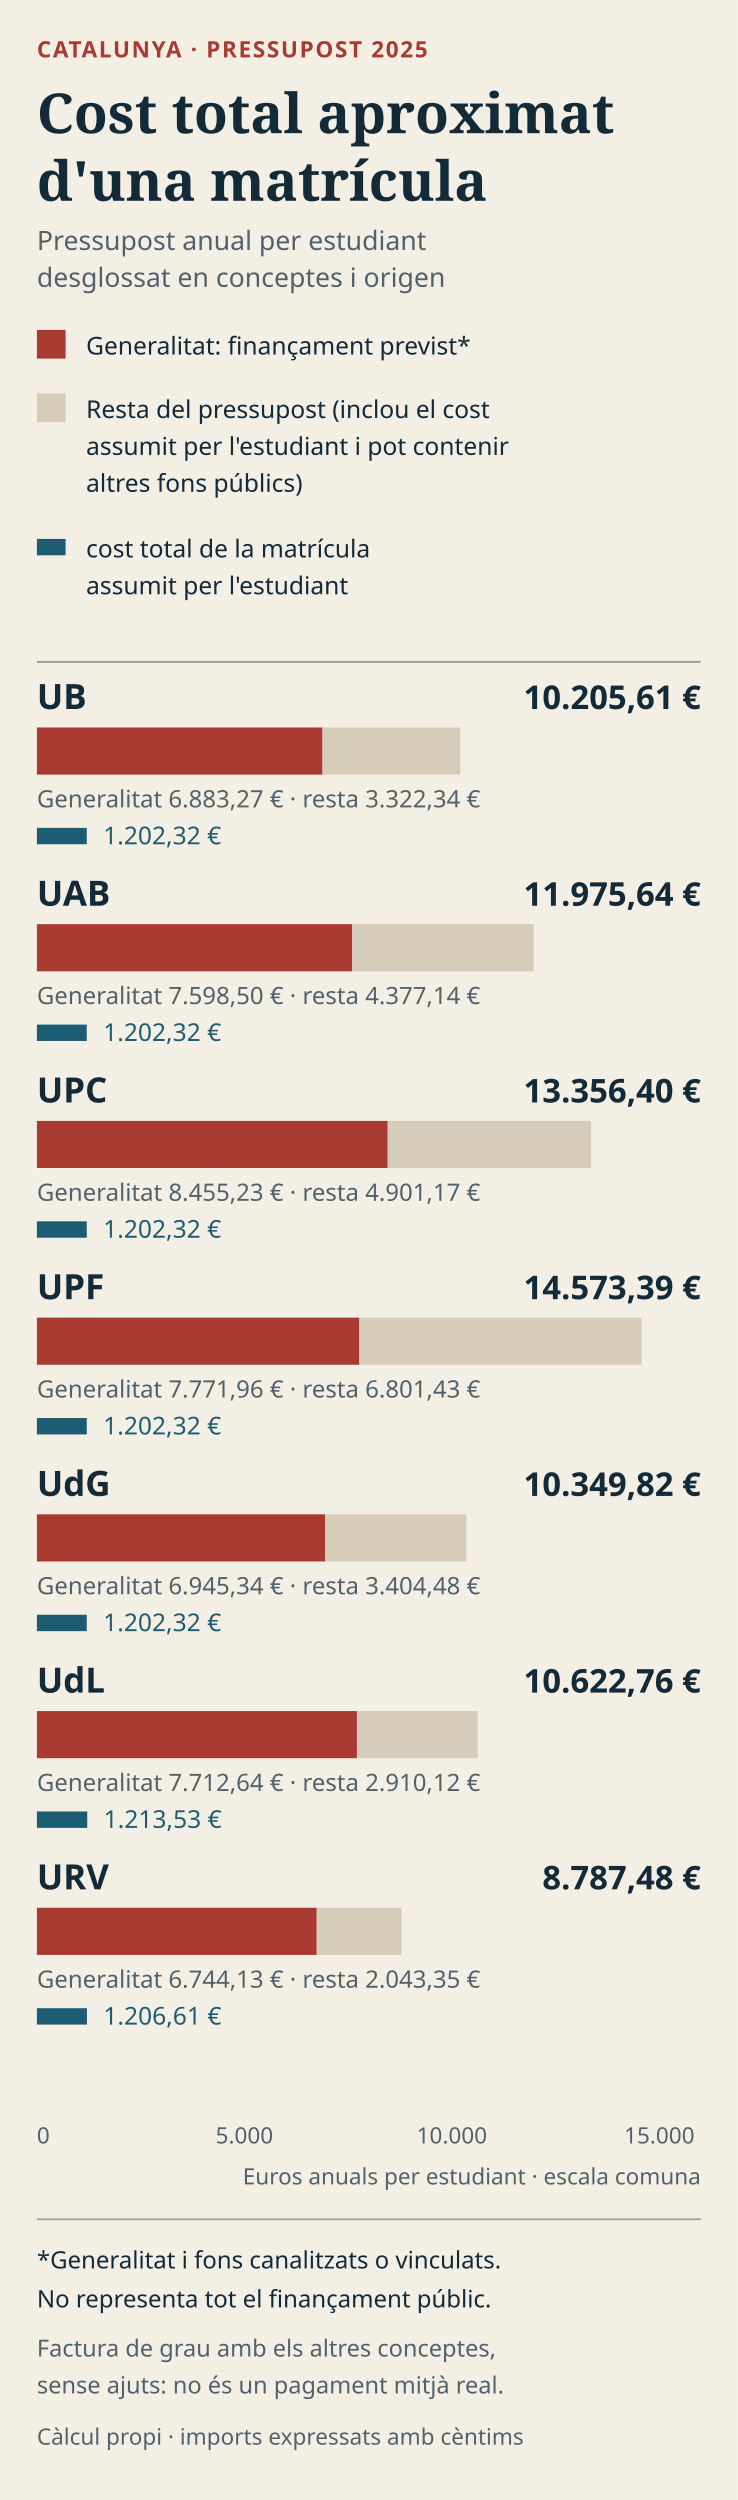
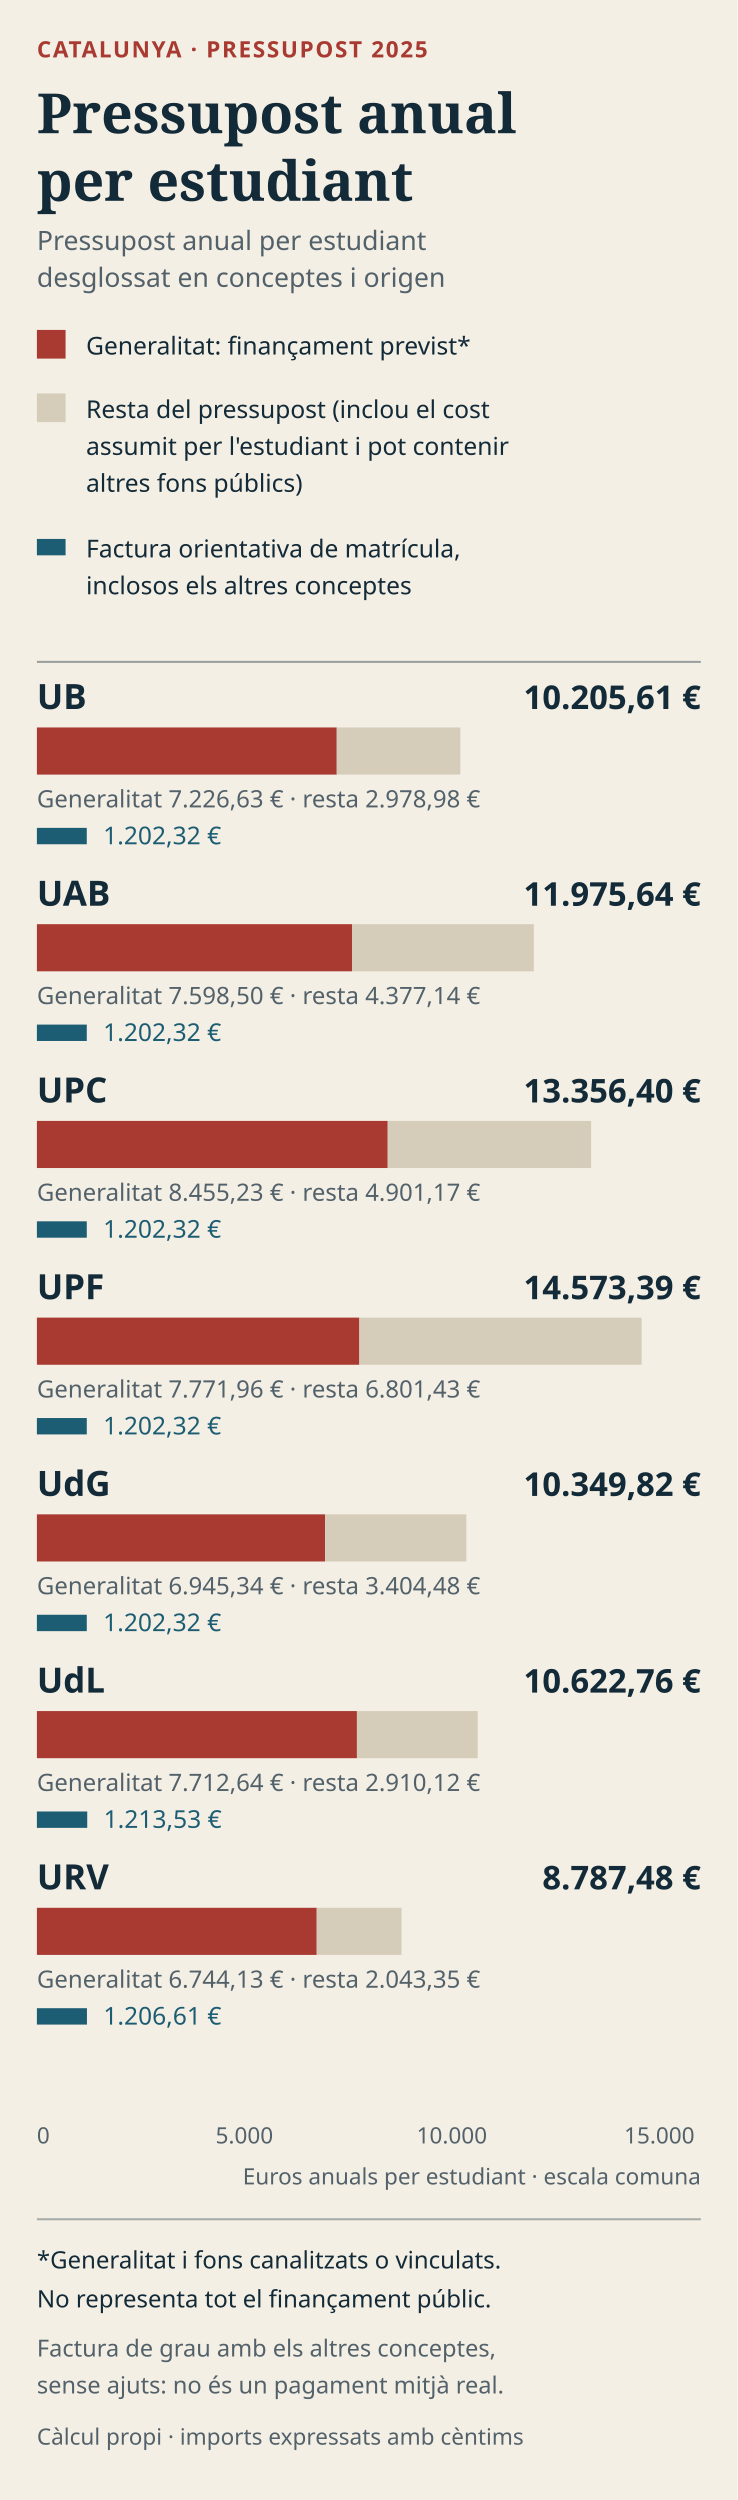
<svg xmlns="http://www.w3.org/2000/svg" width="360" height="1220" viewBox="0 0 360 1220" role="img" aria-labelledby="ucm-title ucm-desc">
  <rect width="360" height="1220" fill="#f4efe4" />
  <g font-family="system-ui, sans-serif" fill="#132a38">
    <text x="18" y="28" fill="#a83a32" font-size="11" font-weight="700" letter-spacing="0.8">CATALUNYA · PRESSUPOST 2025</text>
    <text x="18" y="65" font-family="Georgia, serif" font-size="27" font-weight="700">
-       <tspan x="18" y="65">Cost total aproximat</tspan>
-       <tspan x="18" y="98">d'una matrícula</tspan>
+       <tspan x="18" y="65">Pressupost anual</tspan>
+       <tspan x="18" y="98">per estudiant</tspan>
    </text>
    <text x="18" y="122" fill="#52616a" font-size="13">
      <tspan x="18" y="122">Pressupost anual per estudiant</tspan>
      <tspan x="18" y="140">desglossat en conceptes i origen</tspan>
    </text>
    <rect x="18" y="161" width="14" height="14" fill="#a83a32" />
    <text x="42" y="173" font-size="12">Generalitat: finançament previst*</text>
    <rect x="18" y="192" width="14" height="14" fill="#d6ccba" />
    <text x="42" y="204" font-size="12">
      <tspan x="42" y="204">Resta del pressupost (inclou el cost</tspan>
      <tspan x="42" y="222">assumit per l'estudiant i pot contenir</tspan>
      <tspan x="42" y="240">altres fons públics)</tspan>
    </text>
    <rect x="18" y="263" width="14" height="8" fill="#1d5d73" />
    <text x="42" y="272" font-size="12">
-       <tspan x="42" y="272">cost total de la matrícula</tspan>
-       <tspan x="42" y="290">assumit per l'estudiant</tspan>
+       <tspan x="42" y="272">Factura orientativa de matrícula,</tspan>
+       <tspan x="42" y="290">inclosos els altres conceptes</tspan>
    </text>
    <g transform="translate(0 100)">
      <line x1="18" y1="223" x2="342" y2="223" stroke="#132a38" stroke-opacity="0.4" />
      <g aria-label="UB">
        <text x="18" y="246" font-size="17" font-weight="750">UB</text>
        <text x="342" y="246" text-anchor="end" font-size="16" font-weight="700">10.205,61 €</text>
-         <rect x="18" y="255" width="139.386" height="23" fill="#a83a32" />
-         <rect x="157.386" y="255" width="67.277" height="23" fill="#d6ccba" />
-         <text x="18" y="294" fill="#52616a" font-size="11.7">Generalitat 6.883,27 € · resta 3.322,34 €</text>
+         <rect x="18" y="255" width="146.339" height="23" fill="#a83a32" />
+         <rect x="164.339" y="255" width="60.324" height="23" fill="#d6ccba" />
+         <text x="18" y="294" fill="#52616a" font-size="11.7">Generalitat 7.226,63 € · resta 2.978,98 €</text>
        <rect x="18" y="304" width="24.347" height="8" fill="#1d5d73" />
        <text x="50.347" y="312" fill="#1d5d73" font-size="12">1.202,32 €</text>
      </g>
      <g aria-label="UAB">
        <text x="18" y="342" font-size="17" font-weight="750">UAB</text>
        <text x="342" y="342" text-anchor="end" font-size="16" font-weight="700">11.975,64 €</text>
        <rect x="18" y="351" width="153.870" height="23" fill="#a83a32" />
        <rect x="171.870" y="351" width="88.637" height="23" fill="#d6ccba" />
        <text x="18" y="390" fill="#52616a" font-size="11.7">Generalitat 7.598,50 € · resta 4.377,14 €</text>
        <rect x="18" y="400" width="24.347" height="8" fill="#1d5d73" />
        <text x="50.347" y="408" fill="#1d5d73" font-size="12">1.202,32 €</text>
      </g>
      <g aria-label="UPC">
        <text x="18" y="438" font-size="17" font-weight="750">UPC</text>
        <text x="342" y="438" text-anchor="end" font-size="16" font-weight="700">13.356,40 €</text>
        <rect x="18" y="447" width="171.218" height="23" fill="#a83a32" />
        <rect x="189.218" y="447" width="99.249" height="23" fill="#d6ccba" />
        <text x="18" y="486" fill="#52616a" font-size="11.7">Generalitat 8.455,23 € · resta 4.901,17 €</text>
        <rect x="18" y="496" width="24.347" height="8" fill="#1d5d73" />
        <text x="50.347" y="504" fill="#1d5d73" font-size="12">1.202,32 €</text>
      </g>
      <g aria-label="UPF">
        <text x="18" y="534" font-size="17" font-weight="750">UPF</text>
        <text x="342" y="534" text-anchor="end" font-size="16" font-weight="700">14.573,39 €</text>
        <rect x="18" y="543" width="157.382" height="23" fill="#a83a32" />
        <rect x="175.382" y="543" width="137.729" height="23" fill="#d6ccba" />
        <text x="18" y="582" fill="#52616a" font-size="11.7">Generalitat 7.771,96 € · resta 6.801,43 €</text>
        <rect x="18" y="592" width="24.347" height="8" fill="#1d5d73" />
        <text x="50.347" y="600" fill="#1d5d73" font-size="12">1.202,32 €</text>
      </g>
      <g aria-label="UdG">
        <text x="18" y="630" font-size="17" font-weight="750">UdG</text>
        <text x="342" y="630" text-anchor="end" font-size="16" font-weight="700">10.349,82 €</text>
        <rect x="18" y="639" width="140.643" height="23" fill="#a83a32" />
        <rect x="158.643" y="639" width="68.941" height="23" fill="#d6ccba" />
        <text x="18" y="678" fill="#52616a" font-size="11.7">Generalitat 6.945,34 € · resta 3.404,48 €</text>
        <rect x="18" y="688" width="24.347" height="8" fill="#1d5d73" />
        <text x="50.347" y="696" fill="#1d5d73" font-size="12">1.202,32 €</text>
      </g>
      <g aria-label="UdL">
        <text x="18" y="726" font-size="17" font-weight="750">UdL</text>
        <text x="342" y="726" text-anchor="end" font-size="16" font-weight="700">10.622,76 €</text>
        <rect x="18" y="735" width="156.181" height="23" fill="#a83a32" />
        <rect x="174.181" y="735" width="58.930" height="23" fill="#d6ccba" />
        <text x="18" y="774" fill="#52616a" font-size="11.7">Generalitat 7.712,64 € · resta 2.910,12 €</text>
        <rect x="18" y="784" width="24.574" height="8" fill="#1d5d73" />
        <text x="50.574" y="792" fill="#1d5d73" font-size="12">1.213,53 €</text>
      </g>
      <g aria-label="URV">
        <text x="18" y="822" font-size="17" font-weight="750">URV</text>
        <text x="342" y="822" text-anchor="end" font-size="16" font-weight="700">8.787,48 €</text>
        <rect x="18" y="831" width="136.569" height="23" fill="#a83a32" />
        <rect x="154.569" y="831" width="41.378" height="23" fill="#d6ccba" />
        <text x="18" y="870" fill="#52616a" font-size="11.7">Generalitat 6.744,13 € · resta 2.043,35 €</text>
        <rect x="18" y="880" width="24.434" height="8" fill="#1d5d73" />
        <text x="50.434" y="888" fill="#1d5d73" font-size="12">1.206,61 €</text>
      </g>
      <text x="18" y="946" fill="#52616a" font-size="11" text-anchor="start">0</text>
      <text x="119.25" y="946" fill="#52616a" font-size="11" text-anchor="middle">5.000</text>
      <text x="220.5" y="946" fill="#52616a" font-size="11" text-anchor="middle">10.000</text>
      <text x="321.75" y="946" fill="#52616a" font-size="11" text-anchor="middle">15.000</text>
      <text x="342" y="966" text-anchor="end" fill="#52616a" font-size="11">Euros anuals per estudiant · escala comuna</text>
      <line x1="18" y1="983" x2="342" y2="983" stroke="#132a38" stroke-opacity="0.35" />
      <text x="18" y="1007" font-size="11.7">*Generalitat i fons canalitzats o vinculats.</text>
      <text x="18" y="1026" font-size="11.7">No representa tot el finançament públic.</text>
      <text x="18" y="1050" fill="#52616a" font-size="11.5">Factura de grau amb els altres conceptes,</text>
      <text x="18" y="1068" fill="#52616a" font-size="11.5">sense ajuts: no és un pagament mitjà real.</text>
      <text x="18" y="1093" fill="#52616a" font-size="11">Càlcul propi · imports expressats amb cèntims</text>
    </g>
  </g>
</svg>
